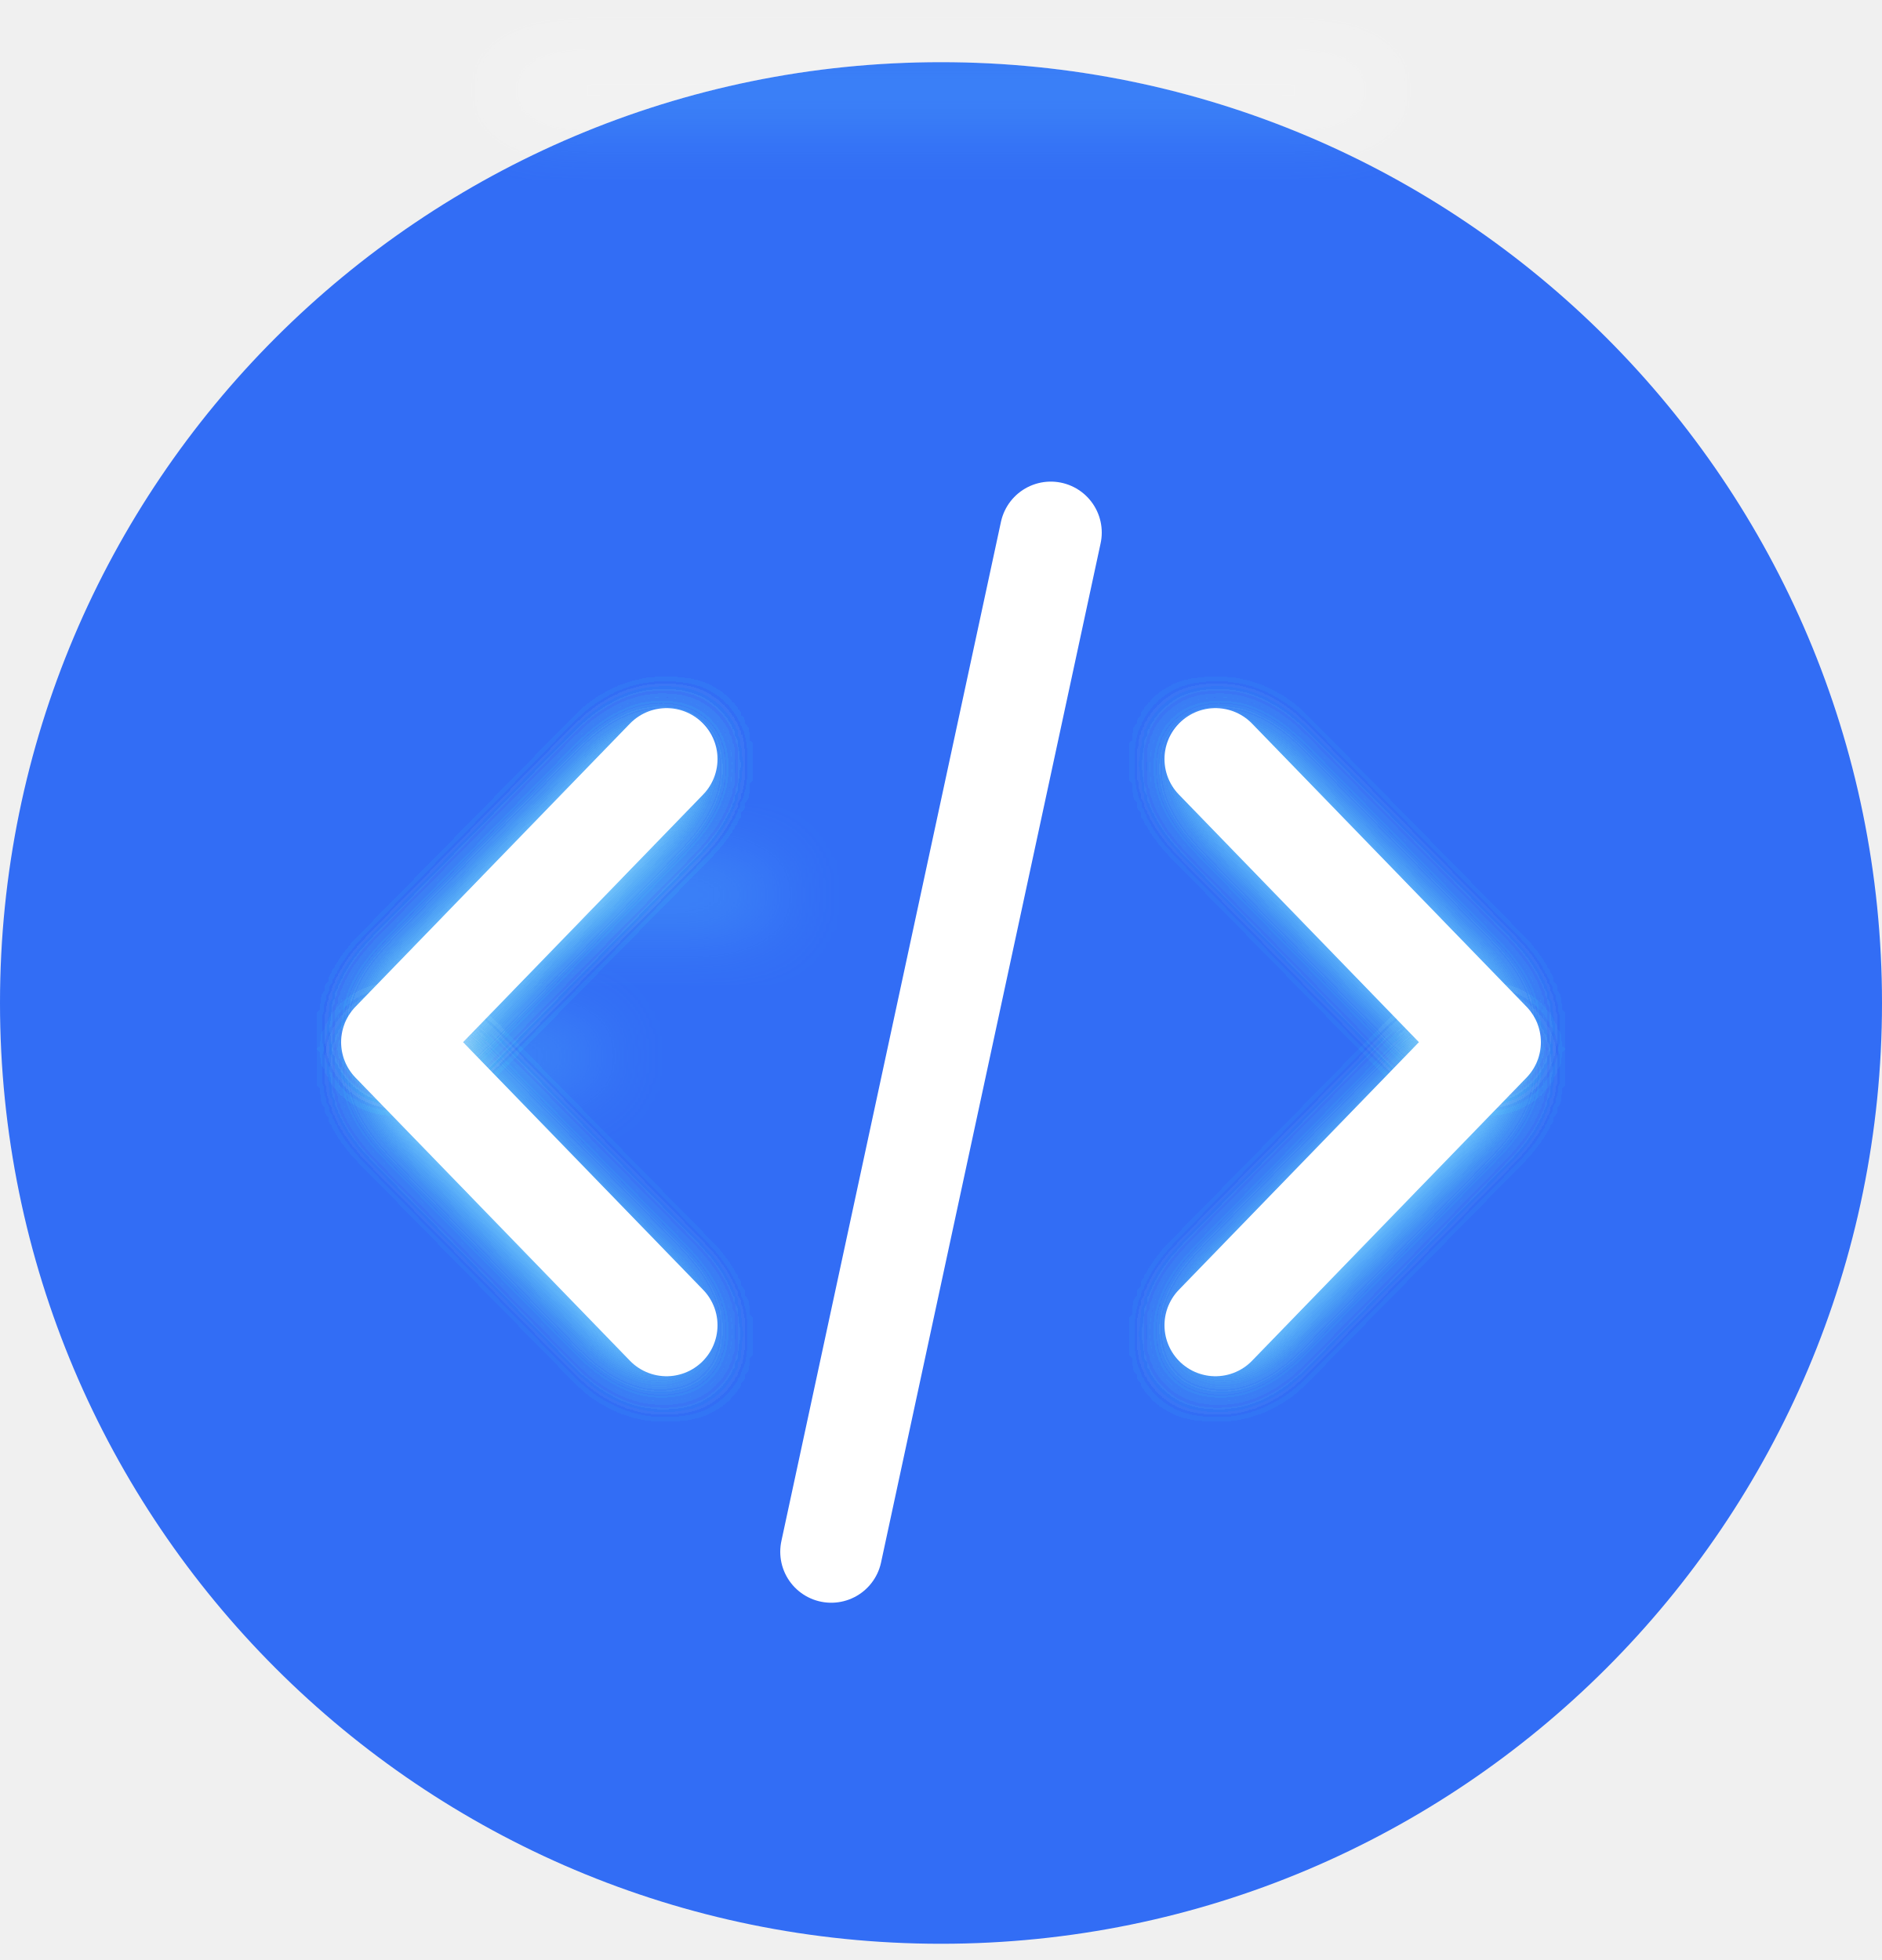
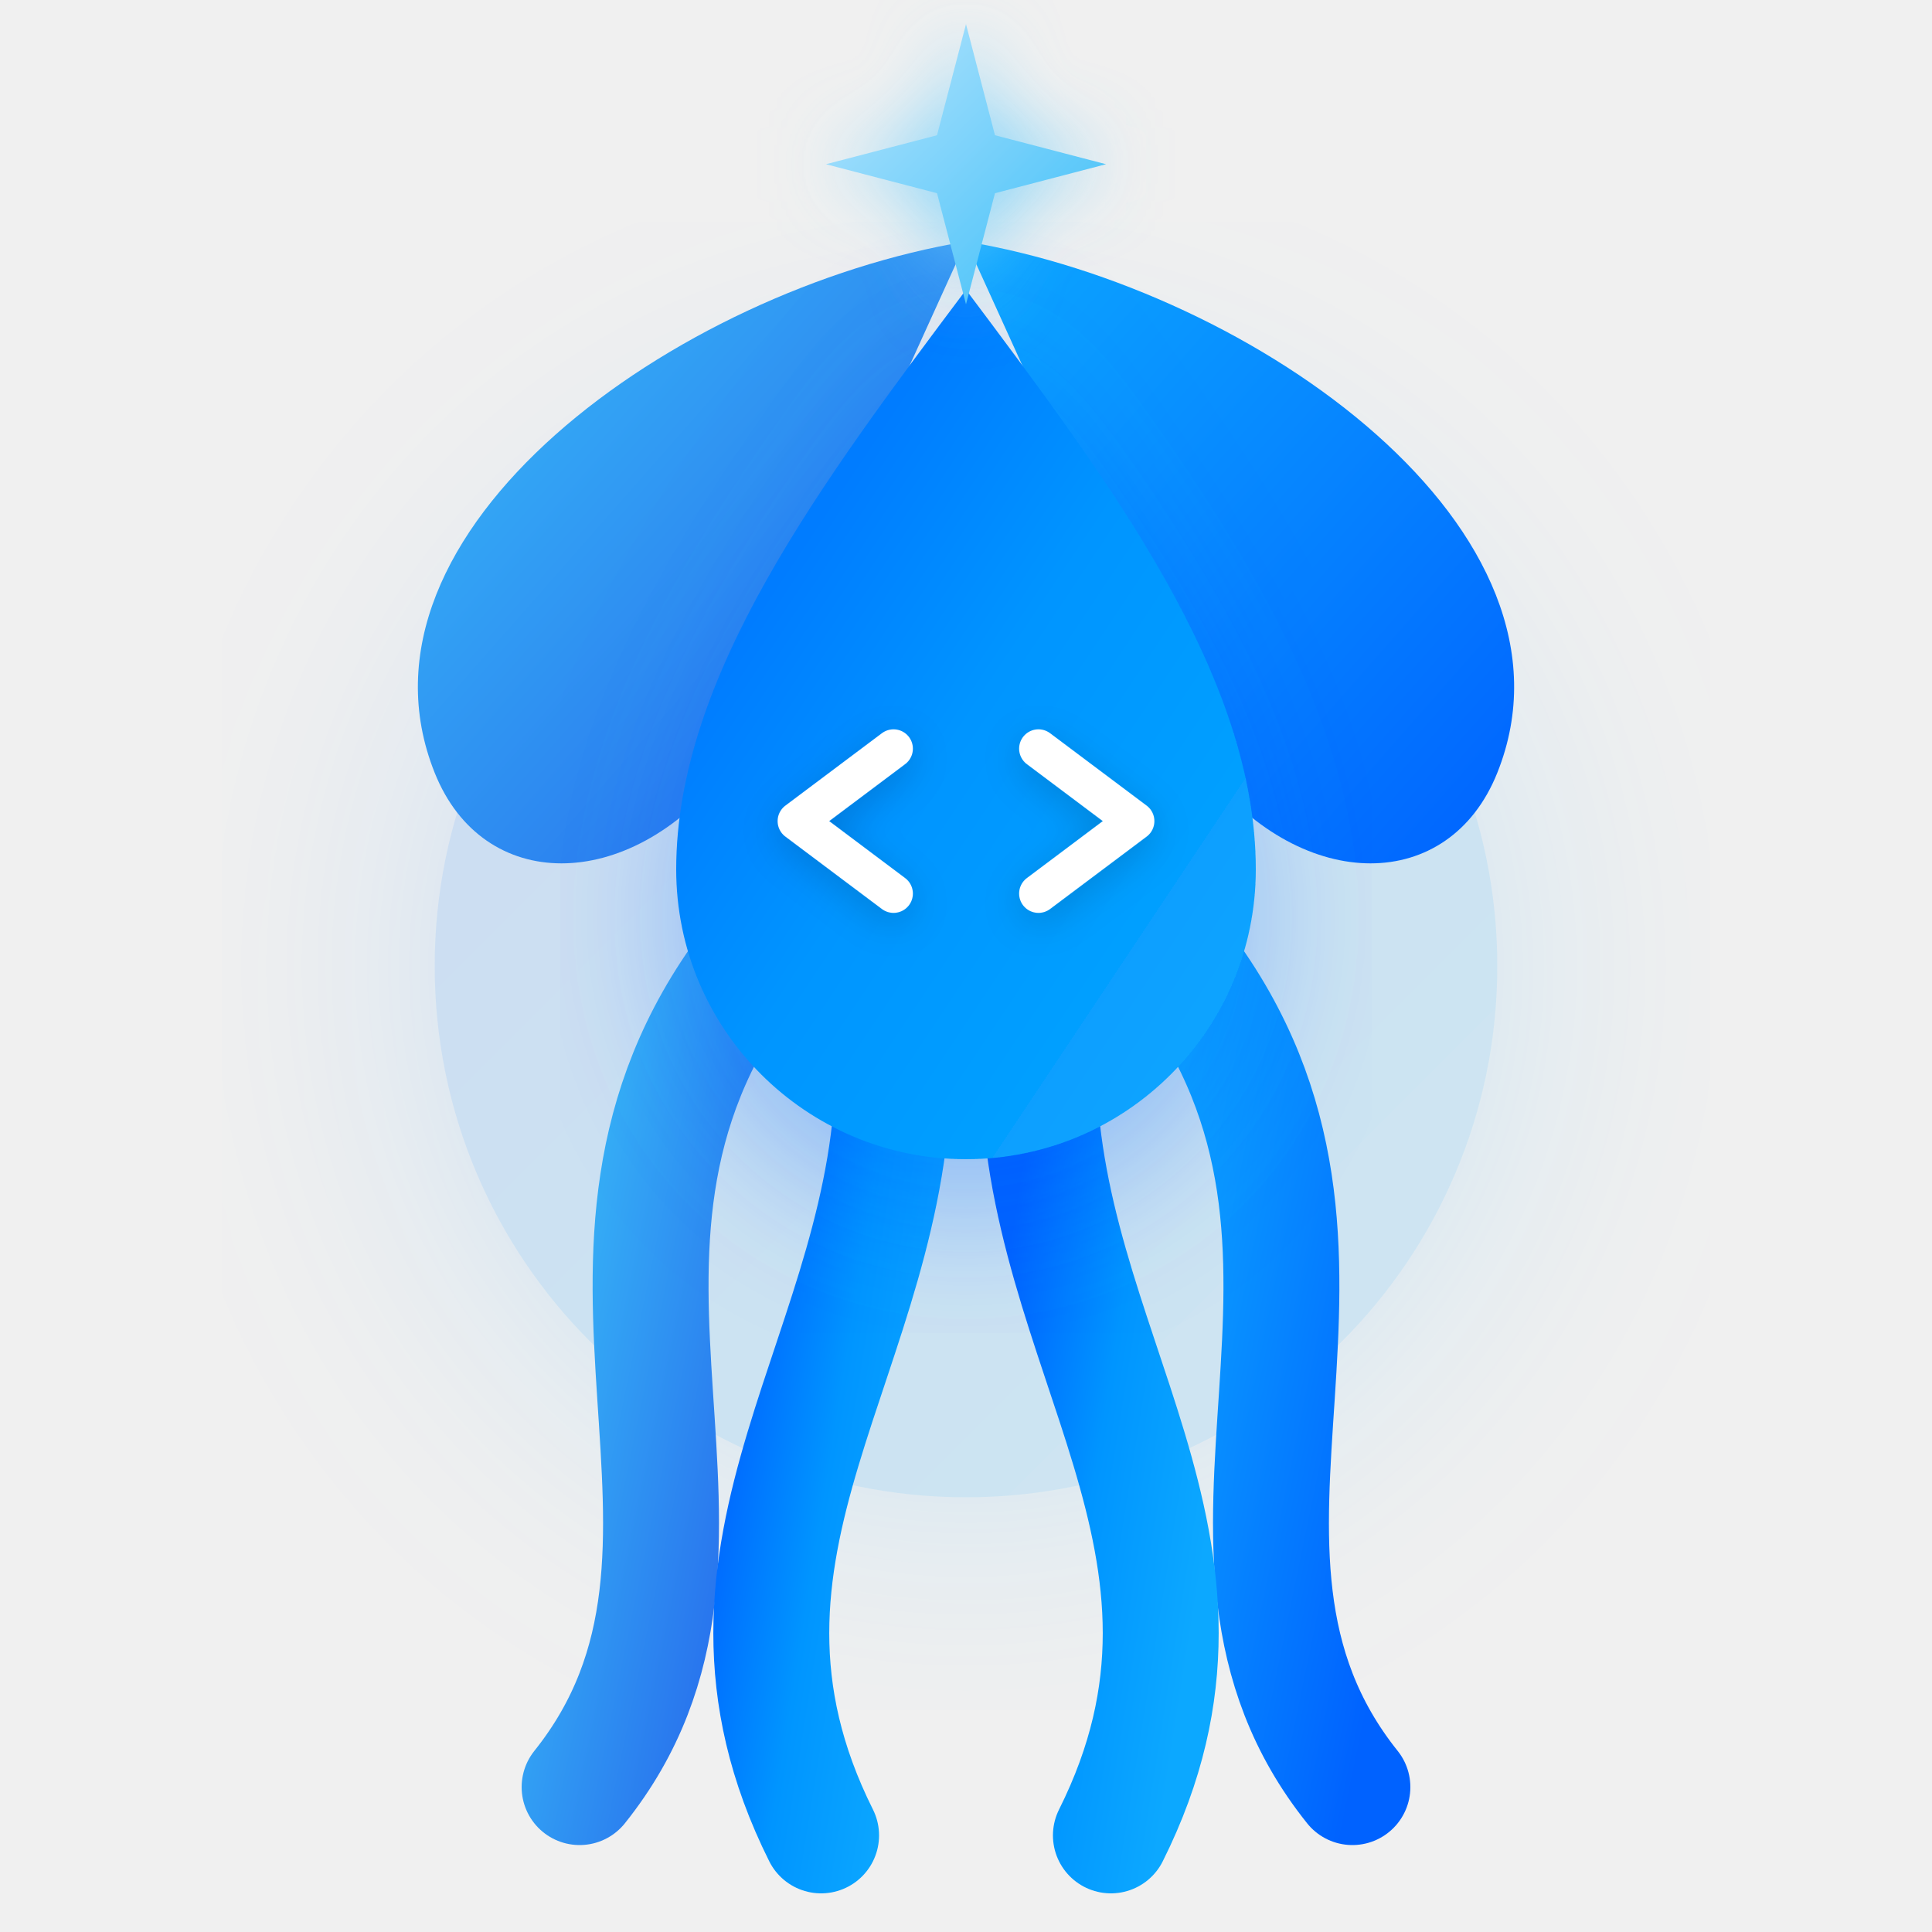
- <svg xmlns="http://www.w3.org/2000/svg" width="24" height="25" viewBox="0 0 24 25" fill="none">
-   <rect y="0.793" width="24" height="24" rx="12" fill="#326DF5" />
-   <g style="mix-blend-mode:overlay" filter="url(#filter0_f_1092_732)">
-     <path d="M5 13.293L8.645 9.577" stroke="#D9D9D9" stroke-width="0.3" />
-   </g>
-   <g style="mix-blend-mode:overlay" filter="url(#filter1_f_1092_732)">
-     <path d="M5 13.293L8.645 9.577" stroke="#D9D9D9" stroke-width="0.3" />
-   </g>
-   <g style="mix-blend-mode:overlay" filter="url(#filter2_f_1092_732)">
-     <path d="M5 13.293L8.645 9.577" stroke="#D9D9D9" stroke-width="0.3" />
-   </g>
-   <g style="mix-blend-mode:overlay" filter="url(#filter3_f_1092_732)">
-     <path d="M5 13.293L8.645 9.577" stroke="#D9D9D9" stroke-width="0.3" />
-   </g>
-   <g style="mix-blend-mode:overlay" filter="url(#filter4_f_1092_732)">
-     <path d="M5 13.293L8.645 9.577" stroke="#D9D9D9" stroke-width="0.3" />
-   </g>
-   <g style="mix-blend-mode:overlay" filter="url(#filter5_f_1092_732)">
-     <path d="M5 13.293L8.645 9.577" stroke="#D9D9D9" stroke-width="0.3" />
-   </g>
-   <g style="mix-blend-mode:overlay" filter="url(#filter6_f_1092_732)">
-     <path d="M5 13.293L8.645 9.577" stroke="#D9D9D9" stroke-width="0.3" />
-   </g>
-   <g style="mix-blend-mode:overlay" filter="url(#filter7_f_1092_732)">
-     <path d="M5 13.293L8.645 9.577" stroke="#D9D9D9" stroke-width="0.3" />
-   </g>
-   <g style="mix-blend-mode:overlay" filter="url(#filter8_f_1092_732)">
-     <path d="M5 13.293L8.645 9.577" stroke="#D9D9D9" stroke-width="0.3" />
-   </g>
-   <g style="mix-blend-mode:overlay" filter="url(#filter9_f_1092_732)">
-     <path d="M19 13.293L15.355 9.577" stroke="#D9D9D9" stroke-width="0.3" />
-   </g>
-   <g style="mix-blend-mode:overlay" filter="url(#filter10_f_1092_732)">
-     <path d="M19 13.293L15.355 9.577" stroke="#D9D9D9" stroke-width="0.3" />
-   </g>
-   <g style="mix-blend-mode:overlay" filter="url(#filter11_f_1092_732)">
-     <path d="M19 13.293L15.355 9.577" stroke="#D9D9D9" stroke-width="0.3" />
-   </g>
-   <g style="mix-blend-mode:overlay" filter="url(#filter12_f_1092_732)">
-     <path d="M19 13.293L15.355 9.577" stroke="#D9D9D9" stroke-width="0.3" />
-   </g>
-   <g style="mix-blend-mode:overlay" filter="url(#filter13_f_1092_732)">
-     <path d="M19 13.293L15.355 9.577" stroke="#D9D9D9" stroke-width="0.3" />
-   </g>
-   <g style="mix-blend-mode:overlay" filter="url(#filter14_f_1092_732)">
-     <path d="M19 13.293L15.355 9.577" stroke="#D9D9D9" stroke-width="0.3" />
-   </g>
-   <g style="mix-blend-mode:overlay" filter="url(#filter15_f_1092_732)">
-     <path d="M19 13.293L15.355 9.577" stroke="#D9D9D9" stroke-width="0.3" />
-   </g>
-   <g style="mix-blend-mode:overlay" filter="url(#filter16_f_1092_732)">
-     <path d="M19 13.293L15.355 9.577" stroke="#D9D9D9" stroke-width="0.3" />
-   </g>
-   <g style="mix-blend-mode:overlay" filter="url(#filter17_f_1092_732)">
-     <path d="M8.645 17.187L5 13.471" stroke="#D9D9D9" stroke-width="0.3" />
-   </g>
-   <g style="mix-blend-mode:overlay" filter="url(#filter18_f_1092_732)">
-     <path d="M8.645 17.187L5 13.471" stroke="#D9D9D9" stroke-width="0.3" />
-   </g>
-   <g style="mix-blend-mode:overlay" filter="url(#filter19_f_1092_732)">
-     <path d="M8.645 17.187L5 13.471" stroke="#D9D9D9" stroke-width="0.3" />
-   </g>
-   <g style="mix-blend-mode:overlay" filter="url(#filter20_f_1092_732)">
-     <path d="M8.645 17.187L5 13.471" stroke="#D9D9D9" stroke-width="0.3" />
-   </g>
-   <g style="mix-blend-mode:overlay" filter="url(#filter21_f_1092_732)">
-     <path d="M8.645 17.187L5 13.471" stroke="#D9D9D9" stroke-width="0.3" />
-   </g>
-   <g style="mix-blend-mode:overlay" filter="url(#filter22_f_1092_732)">
-     <path d="M8.645 17.187L5 13.471" stroke="#D9D9D9" stroke-width="0.3" />
-   </g>
-   <g style="mix-blend-mode:overlay" filter="url(#filter23_f_1092_732)">
-     <path d="M8.645 17.187L5 13.471" stroke="#D9D9D9" stroke-width="0.3" />
-   </g>
-   <g style="mix-blend-mode:overlay" filter="url(#filter24_f_1092_732)">
-     <path d="M8.645 17.187L5 13.471" stroke="#D9D9D9" stroke-width="0.3" />
-   </g>
-   <g style="mix-blend-mode:overlay" filter="url(#filter25_f_1092_732)">
-     <path d="M15.355 17.187L19 13.471" stroke="#D9D9D9" stroke-width="0.3" />
-   </g>
-   <g style="mix-blend-mode:overlay" filter="url(#filter26_f_1092_732)">
-     <path d="M15.355 17.187L19 13.471" stroke="#D9D9D9" stroke-width="0.3" />
-   </g>
-   <g style="mix-blend-mode:overlay" filter="url(#filter27_f_1092_732)">
-     <path d="M15.355 17.187L19 13.471" stroke="#D9D9D9" stroke-width="0.3" />
-   </g>
-   <g style="mix-blend-mode:overlay" filter="url(#filter28_f_1092_732)">
-     <path d="M15.355 17.187L19 13.471" stroke="#D9D9D9" stroke-width="0.3" />
-   </g>
-   <g style="mix-blend-mode:overlay" filter="url(#filter29_f_1092_732)">
-     <path d="M15.355 17.187L19 13.471" stroke="#D9D9D9" stroke-width="0.3" />
-   </g>
-   <g style="mix-blend-mode:overlay" filter="url(#filter30_f_1092_732)">
-     <path d="M15.355 17.187L19 13.471" stroke="#D9D9D9" stroke-width="0.3" />
-   </g>
-   <g style="mix-blend-mode:overlay" filter="url(#filter31_f_1092_732)">
-     <path d="M15.355 17.187L19 13.471" stroke="#D9D9D9" stroke-width="0.3" />
-   </g>
-   <g style="mix-blend-mode:overlay" filter="url(#filter32_f_1092_732)">
-     <path d="M15.355 17.187L19 13.471" stroke="#D9D9D9" stroke-width="0.3" />
-   </g>
-   <g style="mix-blend-mode:overlay" filter="url(#filter33_f_1092_732)">
-     <path d="M6.453 1.15H17.547" stroke="#D9D9D9" stroke-width="0.3" />
-   </g>
-   <g style="mix-blend-mode:overlay" filter="url(#filter34_f_1092_732)">
-     <path d="M6.698 11.414H9.814" stroke="#D9D9D9" stroke-width="0.3" />
-   </g>
-   <g style="mix-blend-mode:overlay" filter="url(#filter35_f_1092_732)">
-     <path d="M5.455 13.471H7.562" stroke="#D9D9D9" stroke-width="0.3" />
-   </g>
-   <path d="M15.5 16.904L19 13.293L15.5 9.682M8.5 9.682L5 13.293L8.5 16.904M13.4 6.793L10.6 19.793" stroke="white" stroke-width="1.3" stroke-linecap="round" stroke-linejoin="round" />
+ <svg xmlns="http://www.w3.org/2000/svg" viewBox="0 0 400 400" fill="none">
  <defs>
-     <filter id="filter0_f_1092_732" x="3.893" y="8.472" width="5.859" height="5.926" filterUnits="userSpaceOnUse" color-interpolation-filters="sRGB">
-       <feFlood flood-opacity="0" result="BackgroundImageFix" />
-       <feBlend mode="normal" in="SourceGraphic" in2="BackgroundImageFix" result="shape" />
-       <feGaussianBlur stdDeviation="0.5" result="effect1_foregroundBlur_1092_732" />
+     <linearGradient id="grad-main" x1="0%" y1="0%" x2="100%" y2="100%">
+       <stop offset="0%" stop-color="#0062FF" />
+       <stop offset="50%" stop-color="#0095FF" />
+       <stop offset="100%" stop-color="#0CA8FF" />
+     </linearGradient>
+     <linearGradient id="grad-left" x1="0%" y1="0%" x2="100%" y2="100%">
+       <stop offset="0%" stop-color="#38BDF8" />
+       <stop offset="100%" stop-color="#2563EB" />
+     </linearGradient>
+     <linearGradient id="grad-right" x1="0%" y1="0%" x2="100%" y2="100%">
+       <stop offset="0%" stop-color="#0CA8FF" />
+       <stop offset="100%" stop-color="#0062FF" />
+     </linearGradient>
+     <linearGradient id="grad-spark" x1="0%" y1="0%" x2="100%" y2="100%">
+       <stop offset="0%" stop-color="#BAE6FD" />
+       <stop offset="100%" stop-color="#38BDF8" />
+     </linearGradient>
+     <filter id="shadow" x="-20%" y="-20%" width="140%" height="140%">
+       <feDropShadow dx="0" dy="12" stdDeviation="15" flood-color="#0062FF" flood-opacity="0.3" />
    </filter>
-     <filter id="filter1_f_1092_732" x="3.893" y="8.472" width="5.859" height="5.926" filterUnits="userSpaceOnUse" color-interpolation-filters="sRGB">
-       <feFlood flood-opacity="0" result="BackgroundImageFix" />
-       <feBlend mode="normal" in="SourceGraphic" in2="BackgroundImageFix" result="shape" />
-       <feGaussianBlur stdDeviation="0.5" result="effect1_foregroundBlur_1092_732" />
+     <filter id="glow" x="-20%" y="-20%" width="140%" height="140%">
+       <feGaussianBlur stdDeviation="30" result="blur" />
+       <feComposite in="SourceGraphic" in2="blur" operator="over" />
    </filter>
-     <filter id="filter2_f_1092_732" x="3.893" y="8.472" width="5.859" height="5.926" filterUnits="userSpaceOnUse" color-interpolation-filters="sRGB">
-       <feFlood flood-opacity="0" result="BackgroundImageFix" />
-       <feBlend mode="normal" in="SourceGraphic" in2="BackgroundImageFix" result="shape" />
-       <feGaussianBlur stdDeviation="0.5" result="effect1_foregroundBlur_1092_732" />
-     </filter>
-     <filter id="filter3_f_1092_732" x="3.893" y="8.472" width="5.859" height="5.926" filterUnits="userSpaceOnUse" color-interpolation-filters="sRGB">
-       <feFlood flood-opacity="0" result="BackgroundImageFix" />
-       <feBlend mode="normal" in="SourceGraphic" in2="BackgroundImageFix" result="shape" />
-       <feGaussianBlur stdDeviation="0.5" result="effect1_foregroundBlur_1092_732" />
-     </filter>
-     <filter id="filter4_f_1092_732" x="3.893" y="8.472" width="5.859" height="5.926" filterUnits="userSpaceOnUse" color-interpolation-filters="sRGB">
-       <feFlood flood-opacity="0" result="BackgroundImageFix" />
-       <feBlend mode="normal" in="SourceGraphic" in2="BackgroundImageFix" result="shape" />
-       <feGaussianBlur stdDeviation="0.5" result="effect1_foregroundBlur_1092_732" />
-     </filter>
-     <filter id="filter5_f_1092_732" x="3.893" y="8.472" width="5.859" height="5.926" filterUnits="userSpaceOnUse" color-interpolation-filters="sRGB">
-       <feFlood flood-opacity="0" result="BackgroundImageFix" />
-       <feBlend mode="normal" in="SourceGraphic" in2="BackgroundImageFix" result="shape" />
-       <feGaussianBlur stdDeviation="0.5" result="effect1_foregroundBlur_1092_732" />
-     </filter>
-     <filter id="filter6_f_1092_732" x="3.893" y="8.472" width="5.859" height="5.926" filterUnits="userSpaceOnUse" color-interpolation-filters="sRGB">
-       <feFlood flood-opacity="0" result="BackgroundImageFix" />
-       <feBlend mode="normal" in="SourceGraphic" in2="BackgroundImageFix" result="shape" />
-       <feGaussianBlur stdDeviation="0.5" result="effect1_foregroundBlur_1092_732" />
-     </filter>
-     <filter id="filter7_f_1092_732" x="3.893" y="8.472" width="5.859" height="5.926" filterUnits="userSpaceOnUse" color-interpolation-filters="sRGB">
-       <feFlood flood-opacity="0" result="BackgroundImageFix" />
-       <feBlend mode="normal" in="SourceGraphic" in2="BackgroundImageFix" result="shape" />
-       <feGaussianBlur stdDeviation="0.5" result="effect1_foregroundBlur_1092_732" />
-     </filter>
-     <filter id="filter8_f_1092_732" x="3.893" y="8.472" width="5.859" height="5.926" filterUnits="userSpaceOnUse" color-interpolation-filters="sRGB">
-       <feFlood flood-opacity="0" result="BackgroundImageFix" />
-       <feBlend mode="normal" in="SourceGraphic" in2="BackgroundImageFix" result="shape" />
-       <feGaussianBlur stdDeviation="0.5" result="effect1_foregroundBlur_1092_732" />
-     </filter>
-     <filter id="filter9_f_1092_732" x="14.248" y="8.472" width="5.859" height="5.926" filterUnits="userSpaceOnUse" color-interpolation-filters="sRGB">
-       <feFlood flood-opacity="0" result="BackgroundImageFix" />
-       <feBlend mode="normal" in="SourceGraphic" in2="BackgroundImageFix" result="shape" />
-       <feGaussianBlur stdDeviation="0.5" result="effect1_foregroundBlur_1092_732" />
-     </filter>
-     <filter id="filter10_f_1092_732" x="14.248" y="8.472" width="5.859" height="5.926" filterUnits="userSpaceOnUse" color-interpolation-filters="sRGB">
-       <feFlood flood-opacity="0" result="BackgroundImageFix" />
-       <feBlend mode="normal" in="SourceGraphic" in2="BackgroundImageFix" result="shape" />
-       <feGaussianBlur stdDeviation="0.5" result="effect1_foregroundBlur_1092_732" />
-     </filter>
-     <filter id="filter11_f_1092_732" x="14.248" y="8.472" width="5.859" height="5.926" filterUnits="userSpaceOnUse" color-interpolation-filters="sRGB">
-       <feFlood flood-opacity="0" result="BackgroundImageFix" />
-       <feBlend mode="normal" in="SourceGraphic" in2="BackgroundImageFix" result="shape" />
-       <feGaussianBlur stdDeviation="0.5" result="effect1_foregroundBlur_1092_732" />
-     </filter>
-     <filter id="filter12_f_1092_732" x="14.248" y="8.472" width="5.859" height="5.926" filterUnits="userSpaceOnUse" color-interpolation-filters="sRGB">
-       <feFlood flood-opacity="0" result="BackgroundImageFix" />
-       <feBlend mode="normal" in="SourceGraphic" in2="BackgroundImageFix" result="shape" />
-       <feGaussianBlur stdDeviation="0.5" result="effect1_foregroundBlur_1092_732" />
-     </filter>
-     <filter id="filter13_f_1092_732" x="14.248" y="8.472" width="5.859" height="5.926" filterUnits="userSpaceOnUse" color-interpolation-filters="sRGB">
-       <feFlood flood-opacity="0" result="BackgroundImageFix" />
-       <feBlend mode="normal" in="SourceGraphic" in2="BackgroundImageFix" result="shape" />
-       <feGaussianBlur stdDeviation="0.5" result="effect1_foregroundBlur_1092_732" />
-     </filter>
-     <filter id="filter14_f_1092_732" x="14.248" y="8.472" width="5.859" height="5.926" filterUnits="userSpaceOnUse" color-interpolation-filters="sRGB">
-       <feFlood flood-opacity="0" result="BackgroundImageFix" />
-       <feBlend mode="normal" in="SourceGraphic" in2="BackgroundImageFix" result="shape" />
-       <feGaussianBlur stdDeviation="0.5" result="effect1_foregroundBlur_1092_732" />
-     </filter>
-     <filter id="filter15_f_1092_732" x="14.248" y="8.472" width="5.859" height="5.926" filterUnits="userSpaceOnUse" color-interpolation-filters="sRGB">
-       <feFlood flood-opacity="0" result="BackgroundImageFix" />
-       <feBlend mode="normal" in="SourceGraphic" in2="BackgroundImageFix" result="shape" />
-       <feGaussianBlur stdDeviation="0.5" result="effect1_foregroundBlur_1092_732" />
-     </filter>
-     <filter id="filter16_f_1092_732" x="14.248" y="8.472" width="5.859" height="5.926" filterUnits="userSpaceOnUse" color-interpolation-filters="sRGB">
-       <feFlood flood-opacity="0" result="BackgroundImageFix" />
-       <feBlend mode="normal" in="SourceGraphic" in2="BackgroundImageFix" result="shape" />
-       <feGaussianBlur stdDeviation="0.5" result="effect1_foregroundBlur_1092_732" />
-     </filter>
-     <filter id="filter17_f_1092_732" x="3.893" y="12.366" width="5.859" height="5.926" filterUnits="userSpaceOnUse" color-interpolation-filters="sRGB">
-       <feFlood flood-opacity="0" result="BackgroundImageFix" />
-       <feBlend mode="normal" in="SourceGraphic" in2="BackgroundImageFix" result="shape" />
-       <feGaussianBlur stdDeviation="0.5" result="effect1_foregroundBlur_1092_732" />
-     </filter>
-     <filter id="filter18_f_1092_732" x="3.893" y="12.366" width="5.859" height="5.926" filterUnits="userSpaceOnUse" color-interpolation-filters="sRGB">
-       <feFlood flood-opacity="0" result="BackgroundImageFix" />
-       <feBlend mode="normal" in="SourceGraphic" in2="BackgroundImageFix" result="shape" />
-       <feGaussianBlur stdDeviation="0.5" result="effect1_foregroundBlur_1092_732" />
-     </filter>
-     <filter id="filter19_f_1092_732" x="3.893" y="12.366" width="5.859" height="5.926" filterUnits="userSpaceOnUse" color-interpolation-filters="sRGB">
-       <feFlood flood-opacity="0" result="BackgroundImageFix" />
-       <feBlend mode="normal" in="SourceGraphic" in2="BackgroundImageFix" result="shape" />
-       <feGaussianBlur stdDeviation="0.5" result="effect1_foregroundBlur_1092_732" />
-     </filter>
-     <filter id="filter20_f_1092_732" x="3.893" y="12.366" width="5.859" height="5.926" filterUnits="userSpaceOnUse" color-interpolation-filters="sRGB">
-       <feFlood flood-opacity="0" result="BackgroundImageFix" />
-       <feBlend mode="normal" in="SourceGraphic" in2="BackgroundImageFix" result="shape" />
-       <feGaussianBlur stdDeviation="0.5" result="effect1_foregroundBlur_1092_732" />
-     </filter>
-     <filter id="filter21_f_1092_732" x="3.893" y="12.366" width="5.859" height="5.926" filterUnits="userSpaceOnUse" color-interpolation-filters="sRGB">
-       <feFlood flood-opacity="0" result="BackgroundImageFix" />
-       <feBlend mode="normal" in="SourceGraphic" in2="BackgroundImageFix" result="shape" />
-       <feGaussianBlur stdDeviation="0.5" result="effect1_foregroundBlur_1092_732" />
-     </filter>
-     <filter id="filter22_f_1092_732" x="3.893" y="12.366" width="5.859" height="5.926" filterUnits="userSpaceOnUse" color-interpolation-filters="sRGB">
-       <feFlood flood-opacity="0" result="BackgroundImageFix" />
-       <feBlend mode="normal" in="SourceGraphic" in2="BackgroundImageFix" result="shape" />
-       <feGaussianBlur stdDeviation="0.5" result="effect1_foregroundBlur_1092_732" />
-     </filter>
-     <filter id="filter23_f_1092_732" x="3.893" y="12.366" width="5.859" height="5.926" filterUnits="userSpaceOnUse" color-interpolation-filters="sRGB">
-       <feFlood flood-opacity="0" result="BackgroundImageFix" />
-       <feBlend mode="normal" in="SourceGraphic" in2="BackgroundImageFix" result="shape" />
-       <feGaussianBlur stdDeviation="0.5" result="effect1_foregroundBlur_1092_732" />
-     </filter>
-     <filter id="filter24_f_1092_732" x="3.893" y="12.366" width="5.859" height="5.926" filterUnits="userSpaceOnUse" color-interpolation-filters="sRGB">
-       <feFlood flood-opacity="0" result="BackgroundImageFix" />
-       <feBlend mode="normal" in="SourceGraphic" in2="BackgroundImageFix" result="shape" />
-       <feGaussianBlur stdDeviation="0.5" result="effect1_foregroundBlur_1092_732" />
-     </filter>
-     <filter id="filter25_f_1092_732" x="14.248" y="12.366" width="5.859" height="5.926" filterUnits="userSpaceOnUse" color-interpolation-filters="sRGB">
-       <feFlood flood-opacity="0" result="BackgroundImageFix" />
-       <feBlend mode="normal" in="SourceGraphic" in2="BackgroundImageFix" result="shape" />
-       <feGaussianBlur stdDeviation="0.5" result="effect1_foregroundBlur_1092_732" />
-     </filter>
-     <filter id="filter26_f_1092_732" x="14.248" y="12.366" width="5.859" height="5.926" filterUnits="userSpaceOnUse" color-interpolation-filters="sRGB">
-       <feFlood flood-opacity="0" result="BackgroundImageFix" />
-       <feBlend mode="normal" in="SourceGraphic" in2="BackgroundImageFix" result="shape" />
-       <feGaussianBlur stdDeviation="0.5" result="effect1_foregroundBlur_1092_732" />
-     </filter>
-     <filter id="filter27_f_1092_732" x="14.248" y="12.366" width="5.859" height="5.926" filterUnits="userSpaceOnUse" color-interpolation-filters="sRGB">
-       <feFlood flood-opacity="0" result="BackgroundImageFix" />
-       <feBlend mode="normal" in="SourceGraphic" in2="BackgroundImageFix" result="shape" />
-       <feGaussianBlur stdDeviation="0.5" result="effect1_foregroundBlur_1092_732" />
-     </filter>
-     <filter id="filter28_f_1092_732" x="14.248" y="12.366" width="5.859" height="5.926" filterUnits="userSpaceOnUse" color-interpolation-filters="sRGB">
-       <feFlood flood-opacity="0" result="BackgroundImageFix" />
-       <feBlend mode="normal" in="SourceGraphic" in2="BackgroundImageFix" result="shape" />
-       <feGaussianBlur stdDeviation="0.5" result="effect1_foregroundBlur_1092_732" />
-     </filter>
-     <filter id="filter29_f_1092_732" x="14.248" y="12.366" width="5.859" height="5.926" filterUnits="userSpaceOnUse" color-interpolation-filters="sRGB">
-       <feFlood flood-opacity="0" result="BackgroundImageFix" />
-       <feBlend mode="normal" in="SourceGraphic" in2="BackgroundImageFix" result="shape" />
-       <feGaussianBlur stdDeviation="0.5" result="effect1_foregroundBlur_1092_732" />
-     </filter>
-     <filter id="filter30_f_1092_732" x="14.248" y="12.366" width="5.859" height="5.926" filterUnits="userSpaceOnUse" color-interpolation-filters="sRGB">
-       <feFlood flood-opacity="0" result="BackgroundImageFix" />
-       <feBlend mode="normal" in="SourceGraphic" in2="BackgroundImageFix" result="shape" />
-       <feGaussianBlur stdDeviation="0.5" result="effect1_foregroundBlur_1092_732" />
-     </filter>
-     <filter id="filter31_f_1092_732" x="14.248" y="12.366" width="5.859" height="5.926" filterUnits="userSpaceOnUse" color-interpolation-filters="sRGB">
-       <feFlood flood-opacity="0" result="BackgroundImageFix" />
-       <feBlend mode="normal" in="SourceGraphic" in2="BackgroundImageFix" result="shape" />
-       <feGaussianBlur stdDeviation="0.5" result="effect1_foregroundBlur_1092_732" />
-     </filter>
-     <filter id="filter32_f_1092_732" x="14.248" y="12.366" width="5.859" height="5.926" filterUnits="userSpaceOnUse" color-interpolation-filters="sRGB">
-       <feFlood flood-opacity="0" result="BackgroundImageFix" />
-       <feBlend mode="normal" in="SourceGraphic" in2="BackgroundImageFix" result="shape" />
-       <feGaussianBlur stdDeviation="0.5" result="effect1_foregroundBlur_1092_732" />
-     </filter>
-     <filter id="filter33_f_1092_732" x="5.453" y="0" width="13.094" height="2.3" filterUnits="userSpaceOnUse" color-interpolation-filters="sRGB">
-       <feFlood flood-opacity="0" result="BackgroundImageFix" />
-       <feBlend mode="normal" in="SourceGraphic" in2="BackgroundImageFix" result="shape" />
-       <feGaussianBlur stdDeviation="0.5" result="effect1_foregroundBlur_1092_732" />
-     </filter>
-     <filter id="filter34_f_1092_732" x="5.698" y="10.264" width="5.115" height="2.3" filterUnits="userSpaceOnUse" color-interpolation-filters="sRGB">
-       <feFlood flood-opacity="0" result="BackgroundImageFix" />
-       <feBlend mode="normal" in="SourceGraphic" in2="BackgroundImageFix" result="shape" />
-       <feGaussianBlur stdDeviation="0.5" result="effect1_foregroundBlur_1092_732" />
-     </filter>
-     <filter id="filter35_f_1092_732" x="4.455" y="12.321" width="4.106" height="2.3" filterUnits="userSpaceOnUse" color-interpolation-filters="sRGB">
-       <feFlood flood-opacity="0" result="BackgroundImageFix" />
-       <feBlend mode="normal" in="SourceGraphic" in2="BackgroundImageFix" result="shape" />
-       <feGaussianBlur stdDeviation="0.5" result="effect1_foregroundBlur_1092_732" />
+     <filter id="spark-glow" x="-50%" y="-50%" width="200%" height="200%">
+       <feGaussianBlur stdDeviation="8" result="blur" />
+       <feComposite in="SourceGraphic" in2="blur" operator="over" />
    </filter>
  </defs>
+   <circle cx="200" cy="200" r="110" fill="url(#grad-main)" opacity="0.15" filter="url(#glow)" />
+   <path d="M 200 50 C 140 60, 70 110, 90 160 C 100 185, 130 185, 150 160 Z" fill="url(#grad-left)" />
+   <path d="M 200 50 C 260 60, 330 110, 310 160 C 300 185, 270 185, 250 160 Z" fill="url(#grad-right)" />
+   <path d="M 155 200 C 110 260, 160 320, 120 370" stroke="url(#grad-left)" stroke-width="24" stroke-linecap="round" fill="none" />
+   <path d="M 245 200 C 290 260, 240 320, 280 370" stroke="url(#grad-right)" stroke-width="24" stroke-linecap="round" fill="none" />
+   <path d="M 185 220 C 185 280, 140 320, 170 380" stroke="url(#grad-main)" stroke-width="24" stroke-linecap="round" fill="none" />
+   <path d="M 215 220 C 215 280, 260 320, 230 380" stroke="url(#grad-main)" stroke-width="24" stroke-linecap="round" fill="none" />
+   <path d="M 200 60 C 230 100, 260 140, 260 180 A 60 60 0 0 1 140 180 C 140 140, 170 100, 200 60 Z" fill="url(#grad-main)" filter="url(#shadow)" />
+   <path d="M 200 5 L 206 28 L 229 34 L 206 40 L 200 63 L 194 40 L 171 34 L 194 28 Z" fill="url(#grad-spark)" filter="url(#spark-glow)" />
+   <g filter="drop-shadow(0px 2px 4px rgba(0,0,0,0.15))">
+     <path d="M 185 155 L 165 170 L 185 185" stroke="white" stroke-width="8" stroke-linecap="round" stroke-linejoin="round" fill="none" />
+     <path d="M 215 155 L 235 170 L 215 185" stroke="white" stroke-width="8" stroke-linecap="round" stroke-linejoin="round" fill="none" />
+   </g>
</svg>
